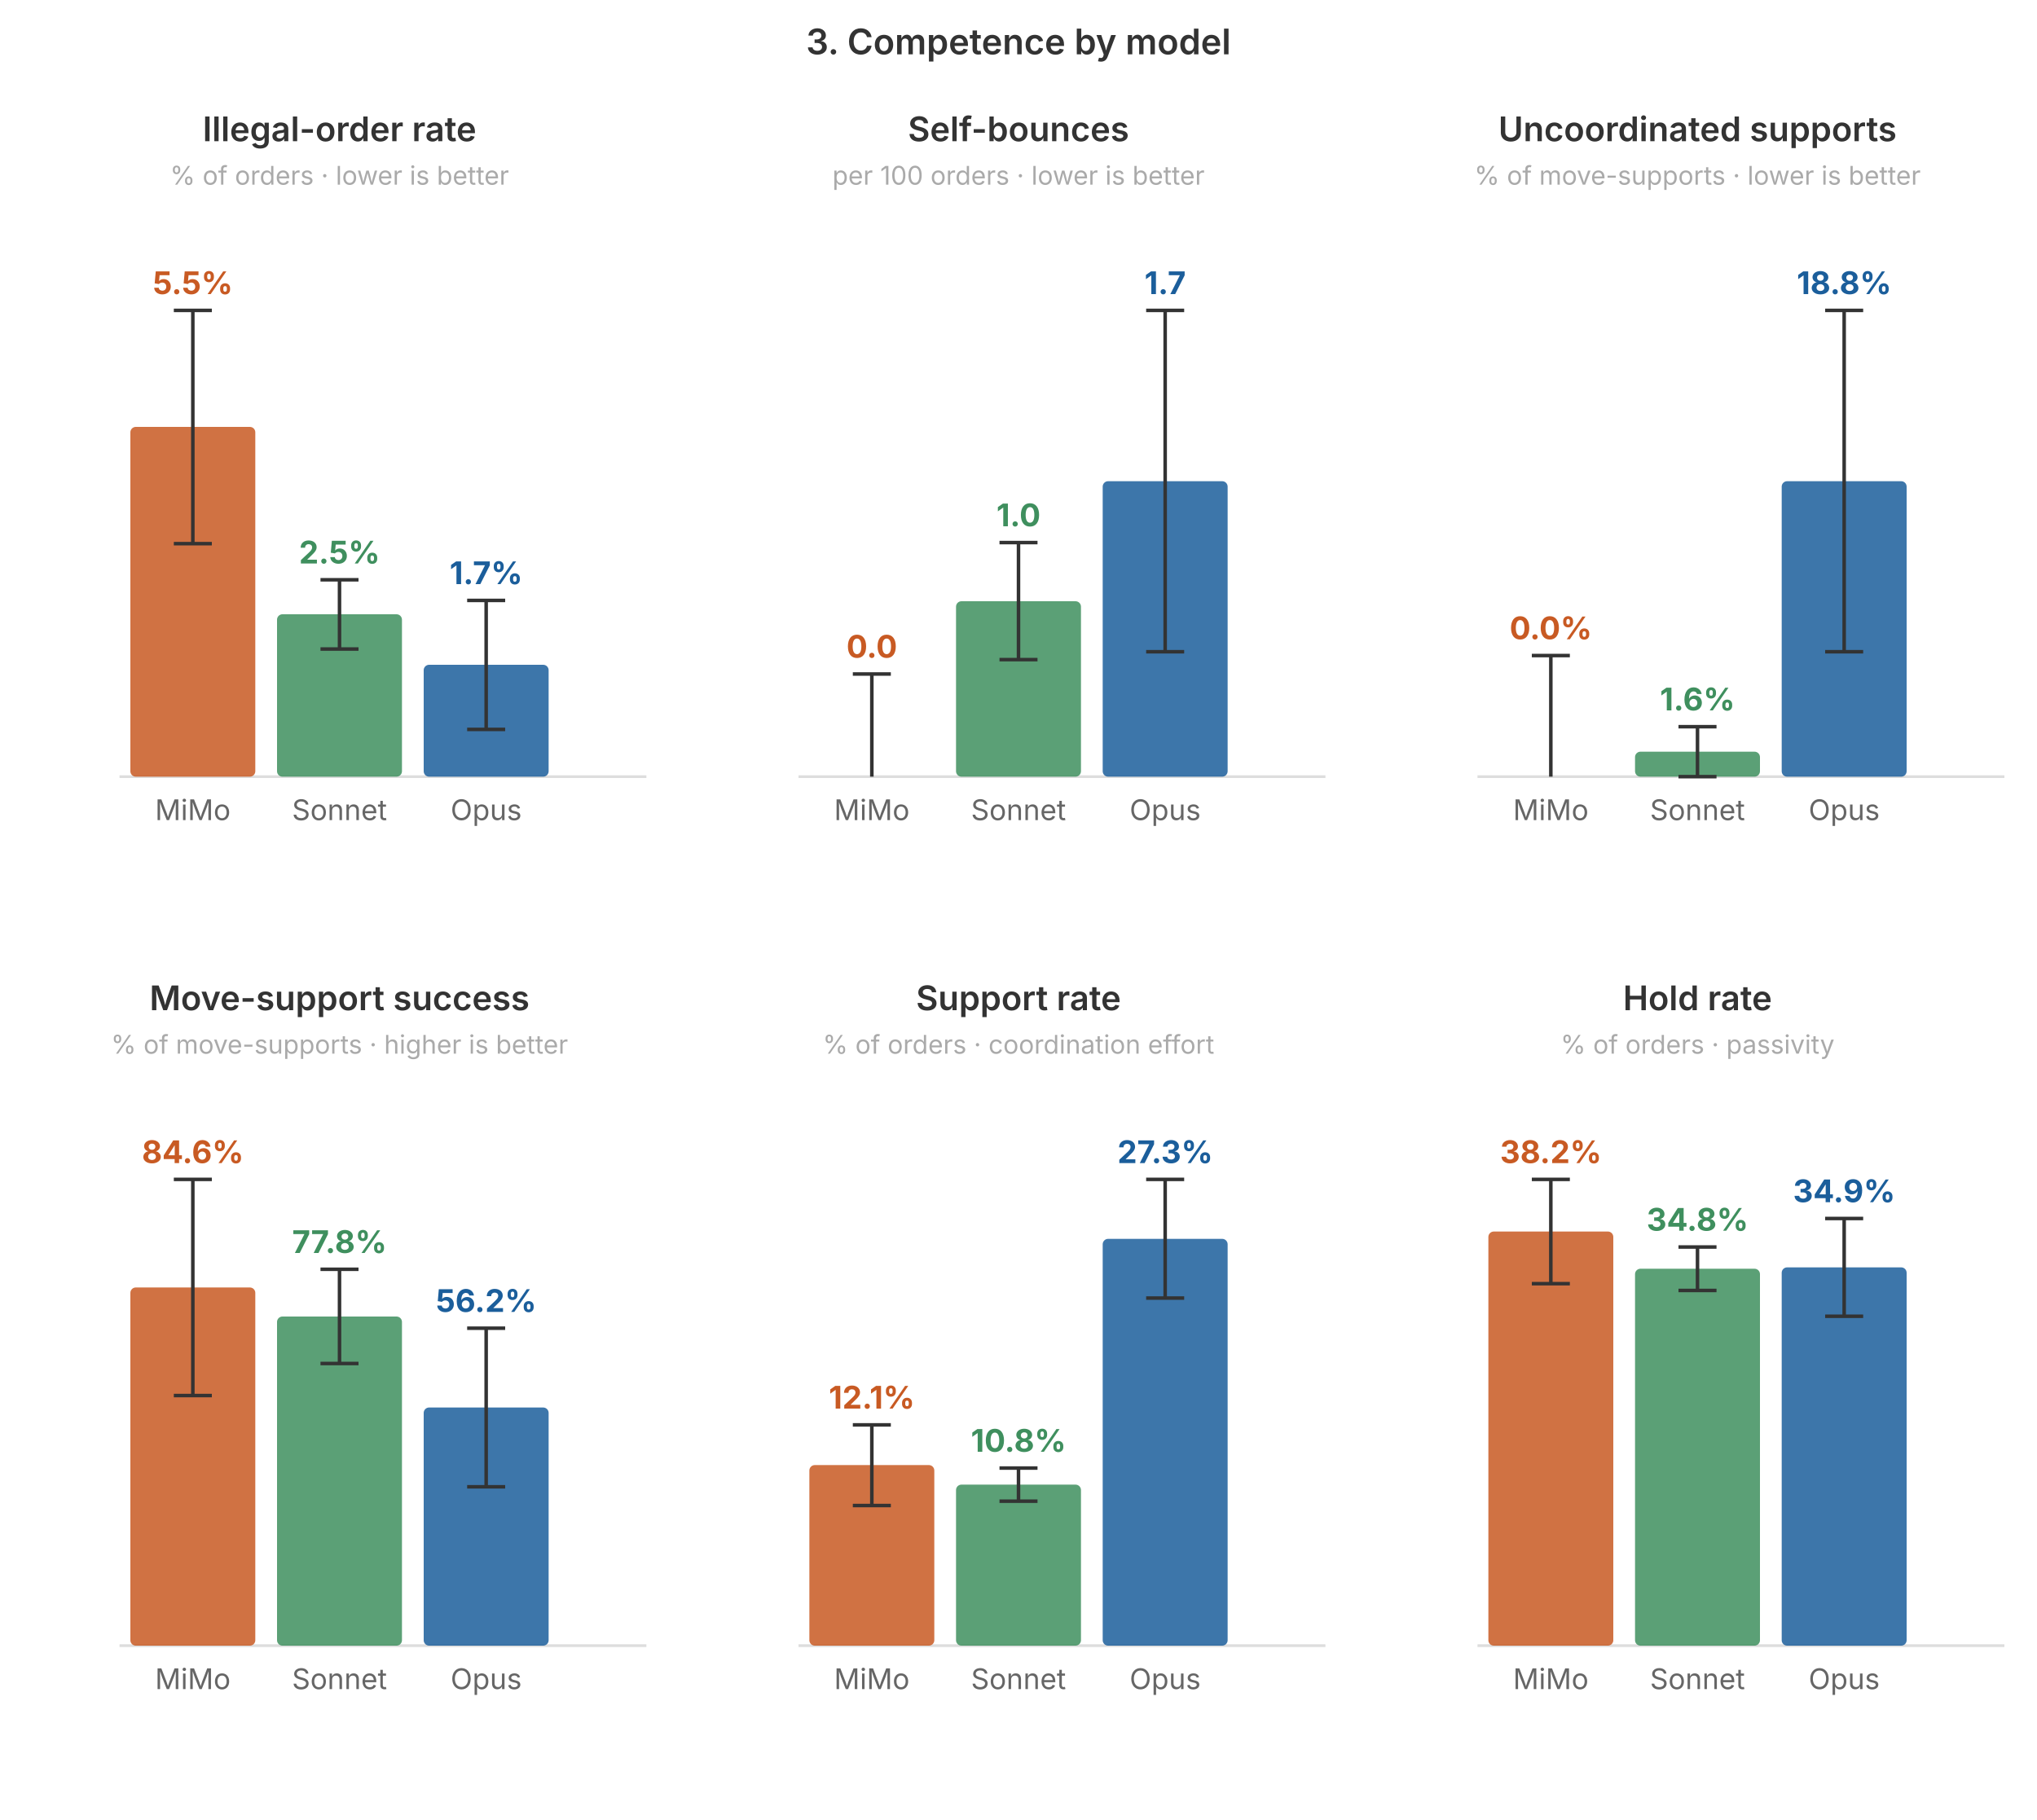
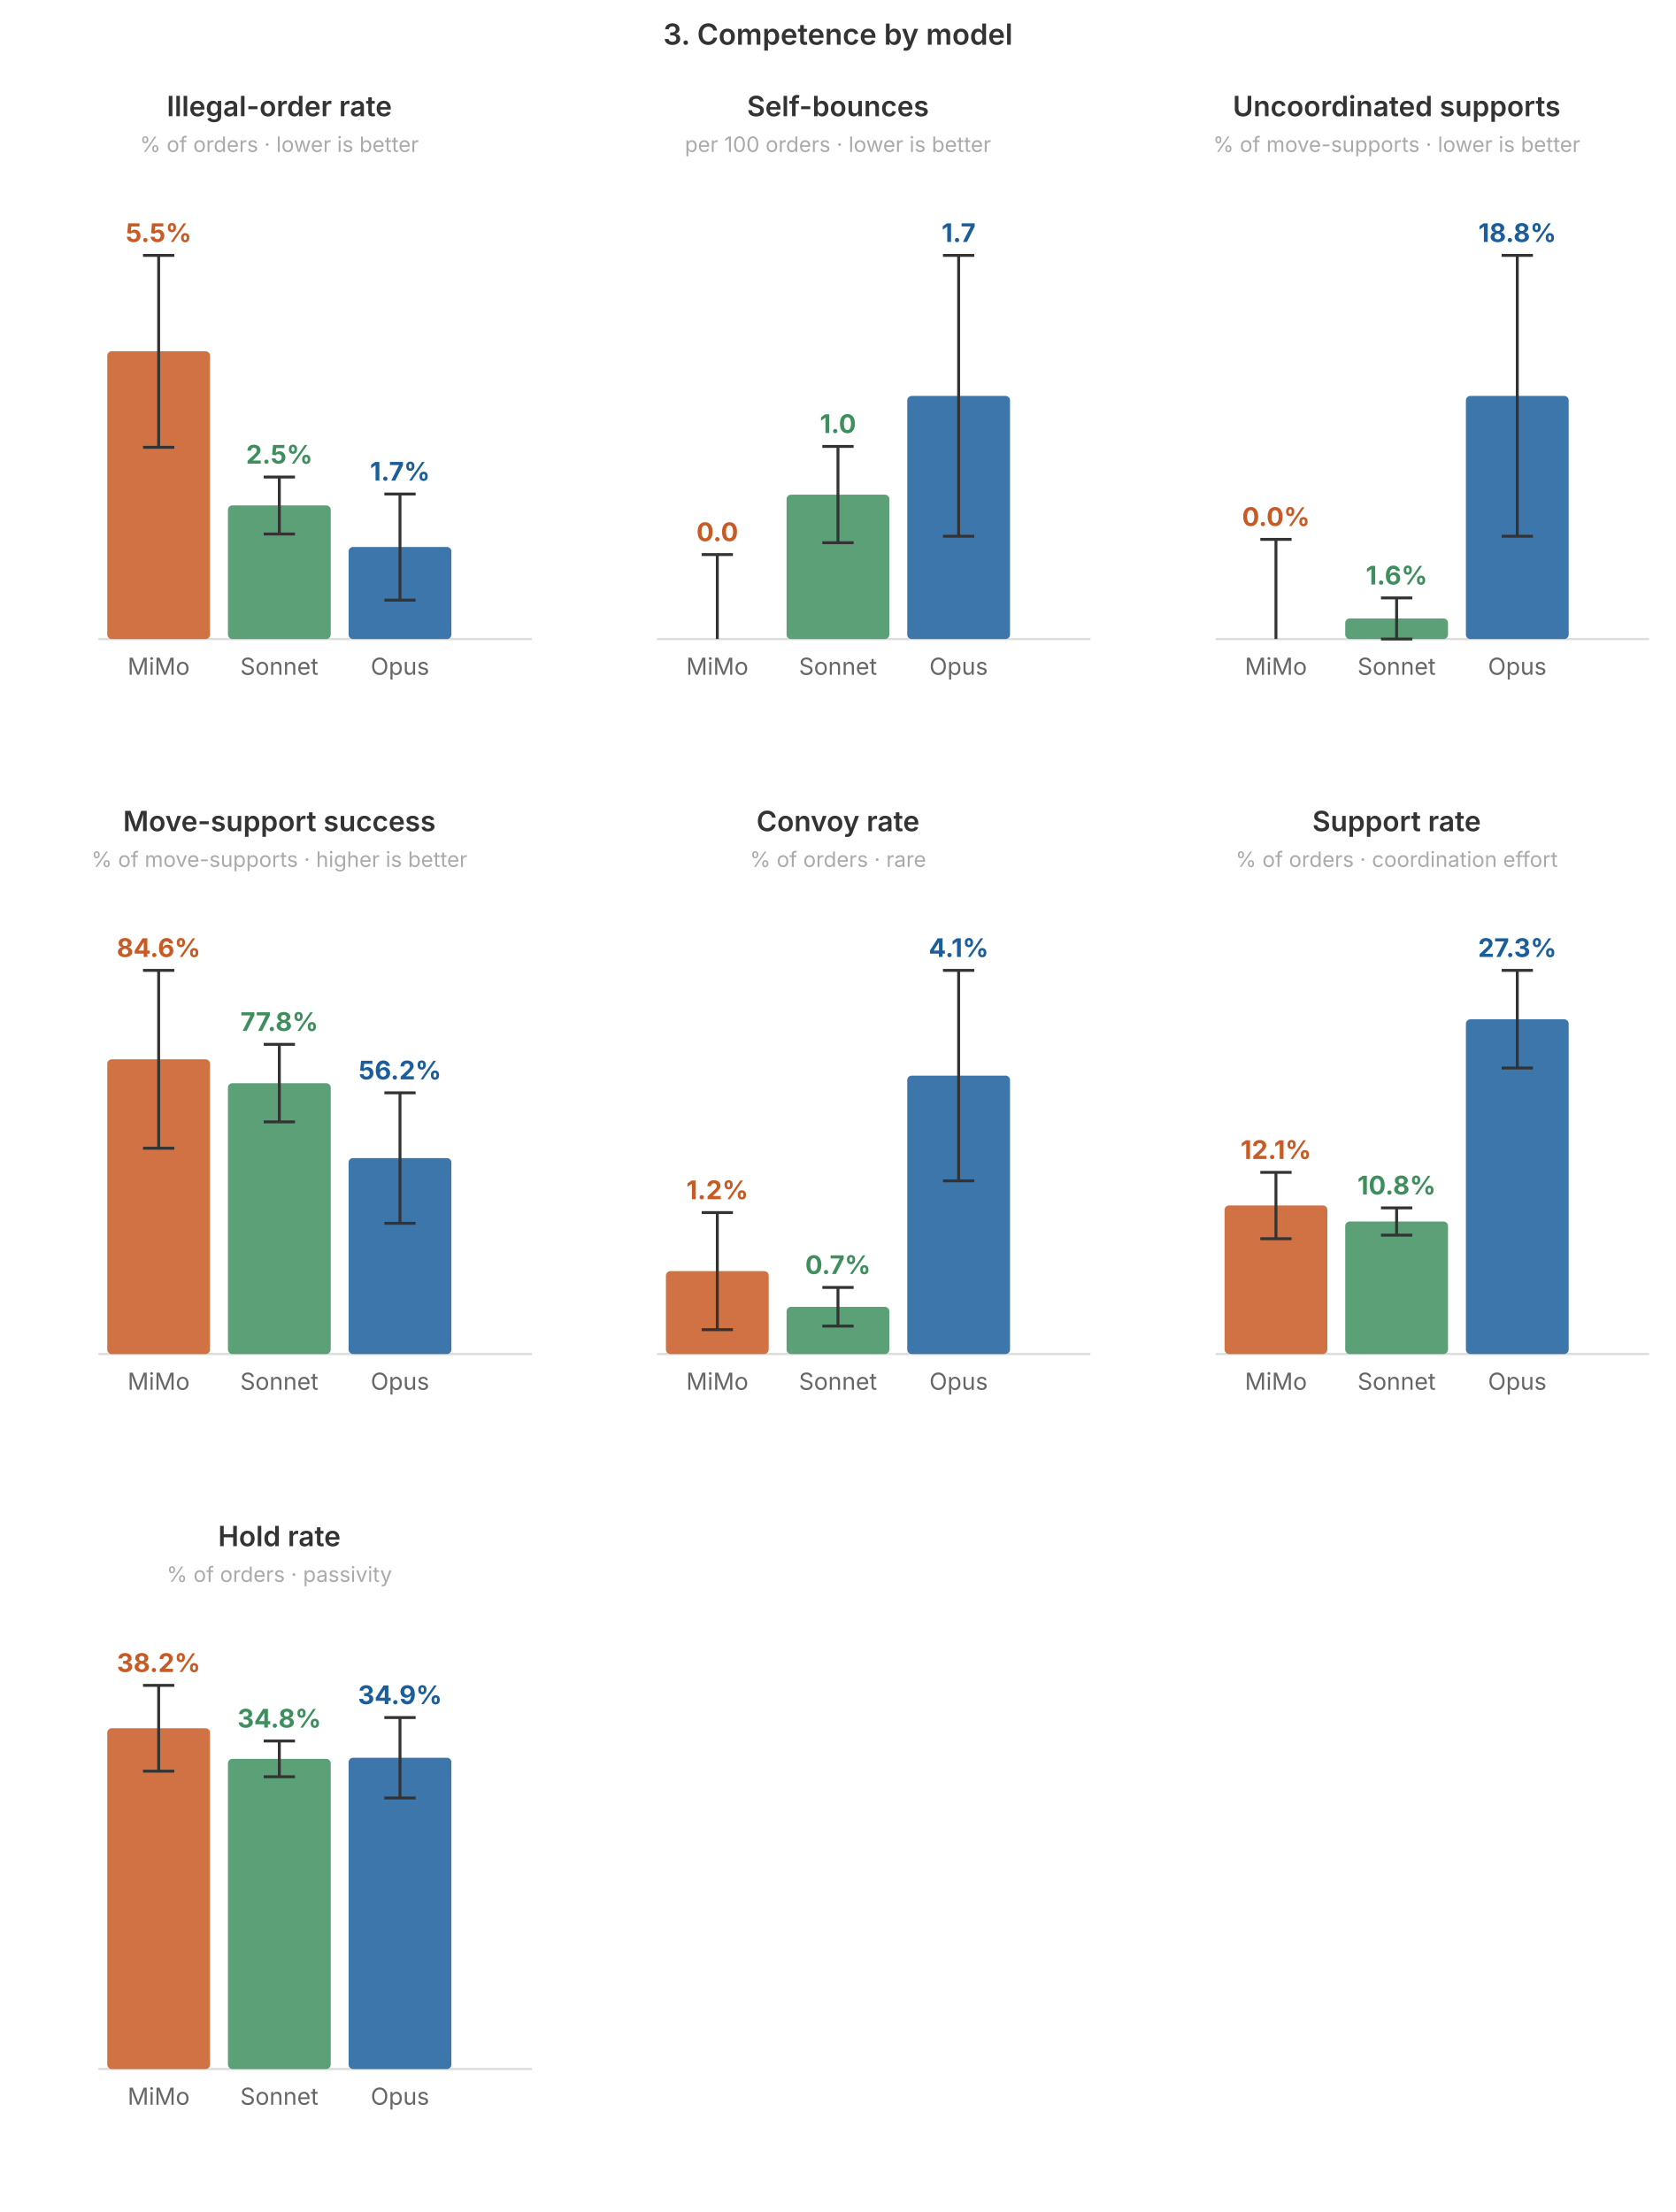
- <svg xmlns="http://www.w3.org/2000/svg" viewBox="0 0 750 670" font-family="-apple-system, system-ui, sans-serif" width="750" height="670">
+ <svg xmlns="http://www.w3.org/2000/svg" viewBox="0 0 750 990" font-family="-apple-system, system-ui, sans-serif" width="750" height="990">
  <text x="375" y="20" text-anchor="middle" font-size="13" font-weight="600" fill="#333">3. Competence by model</text>
  <text x="125" y="52" text-anchor="middle" font-size="12.5" font-weight="600" fill="#333">Illegal-order rate</text>
  <text x="125" y="68" text-anchor="middle" font-size="9.5" fill="#aaa">% of orders · lower is better</text>
  <line x1="44" y1="286" x2="238" y2="286" stroke="#ddd" stroke-width="1" />
  <rect x="48.0" y="157.2" width="46" height="128.8" rx="2" fill="#c85a23" fill-opacity="0.85" />
  <line x1="71.0" y1="114.3" x2="71.0" y2="200.2" stroke="#333" stroke-width="1.3" />
  <line x1="64.0" y1="114.3" x2="78.0" y2="114.3" stroke="#333" stroke-width="1.3" />
  <line x1="64.0" y1="200.2" x2="78.0" y2="200.2" stroke="#333" stroke-width="1.3" />
  <text x="71.0" y="108.3" text-anchor="middle" font-size="11.5" font-weight="700" fill="#c85a23">5.5%</text>
  <text x="71.0" y="302.0" text-anchor="middle" font-size="10.5" fill="#666">MiMo</text>
  <rect x="102.0" y="226.2" width="46" height="59.8" rx="2" fill="#3f8f5e" fill-opacity="0.85" />
  <line x1="125.0" y1="213.5" x2="125.0" y2="239.0" stroke="#333" stroke-width="1.3" />
  <line x1="118.0" y1="213.5" x2="132.0" y2="213.5" stroke="#333" stroke-width="1.3" />
  <line x1="118.0" y1="239.0" x2="132.0" y2="239.0" stroke="#333" stroke-width="1.3" />
  <text x="125.0" y="207.5" text-anchor="middle" font-size="11.5" font-weight="700" fill="#3f8f5e">2.5%</text>
  <text x="125.0" y="302.0" text-anchor="middle" font-size="10.5" fill="#666">Sonnet</text>
  <rect x="156.0" y="244.8" width="46" height="41.2" rx="2" fill="#1b5e9b" fill-opacity="0.85" />
  <line x1="179.0" y1="221.1" x2="179.0" y2="268.6" stroke="#333" stroke-width="1.3" />
  <line x1="172.0" y1="221.1" x2="186.0" y2="221.1" stroke="#333" stroke-width="1.3" />
  <line x1="172.0" y1="268.6" x2="186.0" y2="268.6" stroke="#333" stroke-width="1.3" />
  <text x="179.0" y="215.1" text-anchor="middle" font-size="11.5" font-weight="700" fill="#1b5e9b">1.7%</text>
  <text x="179.0" y="302.0" text-anchor="middle" font-size="10.5" fill="#666">Opus</text>
  <text x="375" y="52" text-anchor="middle" font-size="12.5" font-weight="600" fill="#333">Self-bounces</text>
  <text x="375" y="68" text-anchor="middle" font-size="9.5" fill="#aaa">per 100 orders · lower is better</text>
  <line x1="294" y1="286" x2="488" y2="286" stroke="#ddd" stroke-width="1" />
  <rect x="298.0" y="286.0" width="46" height="0.0" rx="2" fill="#c85a23" fill-opacity="0.85" />
  <line x1="321.0" y1="248.2" x2="321.0" y2="286.0" stroke="#333" stroke-width="1.3" />
  <line x1="314.0" y1="248.2" x2="328.0" y2="248.2" stroke="#333" stroke-width="1.3" />
  <text x="321.0" y="242.2" text-anchor="middle" font-size="11.5" font-weight="700" fill="#c85a23">0.0</text>
  <text x="321.0" y="302.0" text-anchor="middle" font-size="10.5" fill="#666">MiMo</text>
  <rect x="352.0" y="221.4" width="46" height="64.6" rx="2" fill="#3f8f5e" fill-opacity="0.85" />
  <line x1="375.0" y1="199.8" x2="375.0" y2="242.9" stroke="#333" stroke-width="1.3" />
  <line x1="368.0" y1="199.8" x2="382.0" y2="199.8" stroke="#333" stroke-width="1.3" />
  <line x1="368.0" y1="242.9" x2="382.0" y2="242.9" stroke="#333" stroke-width="1.3" />
  <text x="375.0" y="193.8" text-anchor="middle" font-size="11.5" font-weight="700" fill="#3f8f5e">1.0</text>
  <text x="375.0" y="302.0" text-anchor="middle" font-size="10.5" fill="#666">Sonnet</text>
  <rect x="406.0" y="177.2" width="46" height="108.8" rx="2" fill="#1b5e9b" fill-opacity="0.85" />
  <line x1="429.0" y1="114.3" x2="429.0" y2="240.0" stroke="#333" stroke-width="1.3" />
  <line x1="422.0" y1="114.3" x2="436.0" y2="114.3" stroke="#333" stroke-width="1.3" />
  <line x1="422.0" y1="240.0" x2="436.0" y2="240.0" stroke="#333" stroke-width="1.3" />
  <text x="429.0" y="108.3" text-anchor="middle" font-size="11.5" font-weight="700" fill="#1b5e9b">1.7</text>
  <text x="429.0" y="302.0" text-anchor="middle" font-size="10.5" fill="#666">Opus</text>
  <text x="625" y="52" text-anchor="middle" font-size="12.5" font-weight="600" fill="#333">Uncoordinated supports</text>
  <text x="625" y="68" text-anchor="middle" font-size="9.5" fill="#aaa">% of move-supports · lower is better</text>
  <line x1="544" y1="286" x2="738" y2="286" stroke="#ddd" stroke-width="1" />
  <rect x="548.0" y="286.0" width="46" height="0.0" rx="2" fill="#c85a23" fill-opacity="0.85" />
  <line x1="571.0" y1="241.4" x2="571.0" y2="286.0" stroke="#333" stroke-width="1.3" />
  <line x1="564.0" y1="241.4" x2="578.0" y2="241.4" stroke="#333" stroke-width="1.3" />
  <text x="571.0" y="235.4" text-anchor="middle" font-size="11.5" font-weight="700" fill="#c85a23">0.0%</text>
  <text x="571.0" y="302.0" text-anchor="middle" font-size="10.5" fill="#666">MiMo</text>
  <rect x="602.0" y="276.8" width="46" height="9.2" rx="2" fill="#3f8f5e" fill-opacity="0.85" />
  <line x1="625.0" y1="267.6" x2="625.0" y2="286.0" stroke="#333" stroke-width="1.3" />
  <line x1="618.0" y1="267.6" x2="632.0" y2="267.6" stroke="#333" stroke-width="1.3" />
  <line x1="618.0" y1="286.0" x2="632.0" y2="286.0" stroke="#333" stroke-width="1.3" />
  <text x="625.0" y="261.6" text-anchor="middle" font-size="11.5" font-weight="700" fill="#3f8f5e">1.6%</text>
  <text x="625.0" y="302.0" text-anchor="middle" font-size="10.5" fill="#666">Sonnet</text>
  <rect x="656.0" y="177.2" width="46" height="108.8" rx="2" fill="#1b5e9b" fill-opacity="0.85" />
  <line x1="679.0" y1="114.3" x2="679.0" y2="240.0" stroke="#333" stroke-width="1.3" />
  <line x1="672.0" y1="114.3" x2="686.0" y2="114.3" stroke="#333" stroke-width="1.3" />
  <line x1="672.0" y1="240.0" x2="686.0" y2="240.0" stroke="#333" stroke-width="1.3" />
  <text x="679.0" y="108.3" text-anchor="middle" font-size="11.5" font-weight="700" fill="#1b5e9b">18.8%</text>
  <text x="679.0" y="302.0" text-anchor="middle" font-size="10.5" fill="#666">Opus</text>
  <text x="125" y="372" text-anchor="middle" font-size="12.5" font-weight="600" fill="#333">Move-support success</text>
  <text x="125" y="388" text-anchor="middle" font-size="9.5" fill="#aaa">% of move-supports · higher is better</text>
  <line x1="44" y1="606" x2="238" y2="606" stroke="#ddd" stroke-width="1" />
  <rect x="48.0" y="474.1" width="46" height="131.9" rx="2" fill="#c85a23" fill-opacity="0.85" />
  <line x1="71.0" y1="434.3" x2="71.0" y2="513.9" stroke="#333" stroke-width="1.3" />
  <line x1="64.0" y1="434.3" x2="78.0" y2="434.3" stroke="#333" stroke-width="1.3" />
  <line x1="64.0" y1="513.9" x2="78.0" y2="513.9" stroke="#333" stroke-width="1.3" />
  <text x="71.0" y="428.3" text-anchor="middle" font-size="11.5" font-weight="700" fill="#c85a23">84.6%</text>
  <text x="71.0" y="622.0" text-anchor="middle" font-size="10.5" fill="#666">MiMo</text>
  <rect x="102.0" y="484.8" width="46" height="121.2" rx="2" fill="#3f8f5e" fill-opacity="0.85" />
  <line x1="125.0" y1="467.4" x2="125.0" y2="502.1" stroke="#333" stroke-width="1.3" />
  <line x1="118.0" y1="467.4" x2="132.0" y2="467.4" stroke="#333" stroke-width="1.3" />
  <line x1="118.0" y1="502.1" x2="132.0" y2="502.1" stroke="#333" stroke-width="1.3" />
  <text x="125.0" y="461.4" text-anchor="middle" font-size="11.5" font-weight="700" fill="#3f8f5e">77.8%</text>
  <text x="125.0" y="622.0" text-anchor="middle" font-size="10.5" fill="#666">Sonnet</text>
  <rect x="156.0" y="518.3" width="46" height="87.7" rx="2" fill="#1b5e9b" fill-opacity="0.85" />
  <line x1="179.0" y1="489.1" x2="179.0" y2="547.5" stroke="#333" stroke-width="1.3" />
  <line x1="172.0" y1="489.1" x2="186.0" y2="489.1" stroke="#333" stroke-width="1.3" />
  <line x1="172.0" y1="547.5" x2="186.0" y2="547.5" stroke="#333" stroke-width="1.3" />
  <text x="179.0" y="483.1" text-anchor="middle" font-size="11.5" font-weight="700" fill="#1b5e9b">56.2%</text>
  <text x="179.0" y="622.0" text-anchor="middle" font-size="10.5" fill="#666">Opus</text>
-   <text x="375" y="372" text-anchor="middle" font-size="12.5" font-weight="600" fill="#333">Support rate</text>
-   <text x="375" y="388" text-anchor="middle" font-size="9.5" fill="#aaa">% of orders · coordination effort</text>
+   <text x="375" y="372" text-anchor="middle" font-size="12.5" font-weight="600" fill="#333">Convoy rate</text>
+   <text x="375" y="388" text-anchor="middle" font-size="9.5" fill="#aaa">% of orders · rare</text>
  <line x1="294" y1="606" x2="488" y2="606" stroke="#ddd" stroke-width="1" />
-   <rect x="298.0" y="539.5" width="46" height="66.5" rx="2" fill="#c85a23" fill-opacity="0.85" />
-   <line x1="321.0" y1="524.7" x2="321.0" y2="554.4" stroke="#333" stroke-width="1.3" />
-   <line x1="314.0" y1="524.7" x2="328.0" y2="524.7" stroke="#333" stroke-width="1.3" />
-   <line x1="314.0" y1="554.4" x2="328.0" y2="554.4" stroke="#333" stroke-width="1.3" />
-   <text x="321.0" y="518.7" text-anchor="middle" font-size="11.5" font-weight="700" fill="#c85a23">12.1%</text>
+   <rect x="298.0" y="568.9" width="46" height="37.1" rx="2" fill="#c85a23" fill-opacity="0.85" />
+   <line x1="321.0" y1="542.7" x2="321.0" y2="595.1" stroke="#333" stroke-width="1.3" />
+   <line x1="314.0" y1="542.7" x2="328.0" y2="542.7" stroke="#333" stroke-width="1.3" />
+   <line x1="314.0" y1="595.1" x2="328.0" y2="595.1" stroke="#333" stroke-width="1.3" />
+   <text x="321.0" y="536.7" text-anchor="middle" font-size="11.5" font-weight="700" fill="#c85a23">1.2%</text>
  <text x="321.0" y="622.0" text-anchor="middle" font-size="10.5" fill="#666">MiMo</text>
-   <rect x="352.0" y="546.7" width="46" height="59.3" rx="2" fill="#3f8f5e" fill-opacity="0.85" />
-   <line x1="375.0" y1="540.6" x2="375.0" y2="552.8" stroke="#333" stroke-width="1.3" />
-   <line x1="368.0" y1="540.6" x2="382.0" y2="540.6" stroke="#333" stroke-width="1.3" />
-   <line x1="368.0" y1="552.8" x2="382.0" y2="552.8" stroke="#333" stroke-width="1.3" />
-   <text x="375.0" y="534.6" text-anchor="middle" font-size="11.5" font-weight="700" fill="#3f8f5e">10.8%</text>
+   <rect x="352.0" y="584.9" width="46" height="21.1" rx="2" fill="#3f8f5e" fill-opacity="0.85" />
+   <line x1="375.0" y1="576.2" x2="375.0" y2="593.5" stroke="#333" stroke-width="1.3" />
+   <line x1="368.0" y1="576.2" x2="382.0" y2="576.2" stroke="#333" stroke-width="1.3" />
+   <line x1="368.0" y1="593.5" x2="382.0" y2="593.5" stroke="#333" stroke-width="1.3" />
+   <text x="375.0" y="570.2" text-anchor="middle" font-size="11.5" font-weight="700" fill="#3f8f5e">0.7%</text>
  <text x="375.0" y="622.0" text-anchor="middle" font-size="10.5" fill="#666">Sonnet</text>
-   <rect x="406.0" y="456.2" width="46" height="149.8" rx="2" fill="#1b5e9b" fill-opacity="0.85" />
-   <line x1="429.0" y1="434.3" x2="429.0" y2="478.0" stroke="#333" stroke-width="1.3" />
+   <rect x="406.0" y="481.4" width="46" height="124.6" rx="2" fill="#1b5e9b" fill-opacity="0.85" />
+   <line x1="429.0" y1="434.3" x2="429.0" y2="528.5" stroke="#333" stroke-width="1.3" />
  <line x1="422.0" y1="434.3" x2="436.0" y2="434.3" stroke="#333" stroke-width="1.3" />
-   <line x1="422.0" y1="478.0" x2="436.0" y2="478.0" stroke="#333" stroke-width="1.3" />
-   <text x="429.0" y="428.3" text-anchor="middle" font-size="11.5" font-weight="700" fill="#1b5e9b">27.3%</text>
+   <line x1="422.0" y1="528.5" x2="436.0" y2="528.5" stroke="#333" stroke-width="1.3" />
+   <text x="429.0" y="428.3" text-anchor="middle" font-size="11.5" font-weight="700" fill="#1b5e9b">4.1%</text>
  <text x="429.0" y="622.0" text-anchor="middle" font-size="10.5" fill="#666">Opus</text>
-   <text x="625" y="372" text-anchor="middle" font-size="12.5" font-weight="600" fill="#333">Hold rate</text>
-   <text x="625" y="388" text-anchor="middle" font-size="9.5" fill="#aaa">% of orders · passivity</text>
+   <text x="625" y="372" text-anchor="middle" font-size="12.5" font-weight="600" fill="#333">Support rate</text>
+   <text x="625" y="388" text-anchor="middle" font-size="9.5" fill="#aaa">% of orders · coordination effort</text>
  <line x1="544" y1="606" x2="738" y2="606" stroke="#ddd" stroke-width="1" />
-   <rect x="548.0" y="453.5" width="46" height="152.5" rx="2" fill="#c85a23" fill-opacity="0.85" />
-   <line x1="571.0" y1="434.3" x2="571.0" y2="472.7" stroke="#333" stroke-width="1.3" />
-   <line x1="564.0" y1="434.3" x2="578.0" y2="434.3" stroke="#333" stroke-width="1.3" />
-   <line x1="564.0" y1="472.7" x2="578.0" y2="472.7" stroke="#333" stroke-width="1.3" />
-   <text x="571.0" y="428.3" text-anchor="middle" font-size="11.5" font-weight="700" fill="#c85a23">38.2%</text>
+   <rect x="548.0" y="539.5" width="46" height="66.5" rx="2" fill="#c85a23" fill-opacity="0.85" />
+   <line x1="571.0" y1="524.7" x2="571.0" y2="554.4" stroke="#333" stroke-width="1.3" />
+   <line x1="564.0" y1="524.7" x2="578.0" y2="524.7" stroke="#333" stroke-width="1.3" />
+   <line x1="564.0" y1="554.4" x2="578.0" y2="554.4" stroke="#333" stroke-width="1.3" />
+   <text x="571.0" y="518.7" text-anchor="middle" font-size="11.5" font-weight="700" fill="#c85a23">12.1%</text>
  <text x="571.0" y="622.0" text-anchor="middle" font-size="10.5" fill="#666">MiMo</text>
-   <rect x="602.0" y="467.2" width="46" height="138.8" rx="2" fill="#3f8f5e" fill-opacity="0.85" />
-   <line x1="625.0" y1="459.2" x2="625.0" y2="475.2" stroke="#333" stroke-width="1.3" />
-   <line x1="618.0" y1="459.2" x2="632.0" y2="459.2" stroke="#333" stroke-width="1.3" />
-   <line x1="618.0" y1="475.2" x2="632.0" y2="475.2" stroke="#333" stroke-width="1.3" />
-   <text x="625.0" y="453.2" text-anchor="middle" font-size="11.5" font-weight="700" fill="#3f8f5e">34.8%</text>
+   <rect x="602.0" y="546.7" width="46" height="59.3" rx="2" fill="#3f8f5e" fill-opacity="0.85" />
+   <line x1="625.0" y1="540.6" x2="625.0" y2="552.8" stroke="#333" stroke-width="1.3" />
+   <line x1="618.0" y1="540.6" x2="632.0" y2="540.6" stroke="#333" stroke-width="1.3" />
+   <line x1="618.0" y1="552.8" x2="632.0" y2="552.8" stroke="#333" stroke-width="1.3" />
+   <text x="625.0" y="534.6" text-anchor="middle" font-size="11.5" font-weight="700" fill="#3f8f5e">10.8%</text>
  <text x="625.0" y="622.0" text-anchor="middle" font-size="10.5" fill="#666">Sonnet</text>
-   <rect x="656.0" y="466.7" width="46" height="139.3" rx="2" fill="#1b5e9b" fill-opacity="0.85" />
-   <line x1="679.0" y1="448.7" x2="679.0" y2="484.7" stroke="#333" stroke-width="1.3" />
-   <line x1="672.0" y1="448.7" x2="686.0" y2="448.7" stroke="#333" stroke-width="1.3" />
-   <line x1="672.0" y1="484.7" x2="686.0" y2="484.7" stroke="#333" stroke-width="1.3" />
-   <text x="679.0" y="442.7" text-anchor="middle" font-size="11.5" font-weight="700" fill="#1b5e9b">34.9%</text>
+   <rect x="656.0" y="456.2" width="46" height="149.8" rx="2" fill="#1b5e9b" fill-opacity="0.85" />
+   <line x1="679.0" y1="434.3" x2="679.0" y2="478.0" stroke="#333" stroke-width="1.3" />
+   <line x1="672.0" y1="434.3" x2="686.0" y2="434.3" stroke="#333" stroke-width="1.3" />
+   <line x1="672.0" y1="478.0" x2="686.0" y2="478.0" stroke="#333" stroke-width="1.3" />
+   <text x="679.0" y="428.3" text-anchor="middle" font-size="11.5" font-weight="700" fill="#1b5e9b">27.3%</text>
  <text x="679.0" y="622.0" text-anchor="middle" font-size="10.5" fill="#666">Opus</text>
+   <text x="125" y="692" text-anchor="middle" font-size="12.5" font-weight="600" fill="#333">Hold rate</text>
+   <text x="125" y="708" text-anchor="middle" font-size="9.5" fill="#aaa">% of orders · passivity</text>
+   <line x1="44" y1="926" x2="238" y2="926" stroke="#ddd" stroke-width="1" />
+   <rect x="48.0" y="773.5" width="46" height="152.5" rx="2" fill="#c85a23" fill-opacity="0.85" />
+   <line x1="71.0" y1="754.3" x2="71.0" y2="792.7" stroke="#333" stroke-width="1.3" />
+   <line x1="64.0" y1="754.3" x2="78.0" y2="754.3" stroke="#333" stroke-width="1.3" />
+   <line x1="64.0" y1="792.7" x2="78.0" y2="792.7" stroke="#333" stroke-width="1.3" />
+   <text x="71.0" y="748.3" text-anchor="middle" font-size="11.5" font-weight="700" fill="#c85a23">38.2%</text>
+   <text x="71.0" y="942.0" text-anchor="middle" font-size="10.5" fill="#666">MiMo</text>
+   <rect x="102.0" y="787.2" width="46" height="138.8" rx="2" fill="#3f8f5e" fill-opacity="0.85" />
+   <line x1="125.0" y1="779.2" x2="125.0" y2="795.2" stroke="#333" stroke-width="1.3" />
+   <line x1="118.0" y1="779.2" x2="132.0" y2="779.2" stroke="#333" stroke-width="1.3" />
+   <line x1="118.0" y1="795.2" x2="132.0" y2="795.2" stroke="#333" stroke-width="1.3" />
+   <text x="125.0" y="773.2" text-anchor="middle" font-size="11.5" font-weight="700" fill="#3f8f5e">34.8%</text>
+   <text x="125.0" y="942.0" text-anchor="middle" font-size="10.5" fill="#666">Sonnet</text>
+   <rect x="156.0" y="786.7" width="46" height="139.3" rx="2" fill="#1b5e9b" fill-opacity="0.85" />
+   <line x1="179.0" y1="768.7" x2="179.0" y2="804.7" stroke="#333" stroke-width="1.3" />
+   <line x1="172.0" y1="768.7" x2="186.0" y2="768.7" stroke="#333" stroke-width="1.3" />
+   <line x1="172.0" y1="804.7" x2="186.0" y2="804.7" stroke="#333" stroke-width="1.3" />
+   <text x="179.0" y="762.7" text-anchor="middle" font-size="11.5" font-weight="700" fill="#1b5e9b">34.9%</text>
+   <text x="179.0" y="942.0" text-anchor="middle" font-size="10.5" fill="#666">Opus</text>
</svg>
